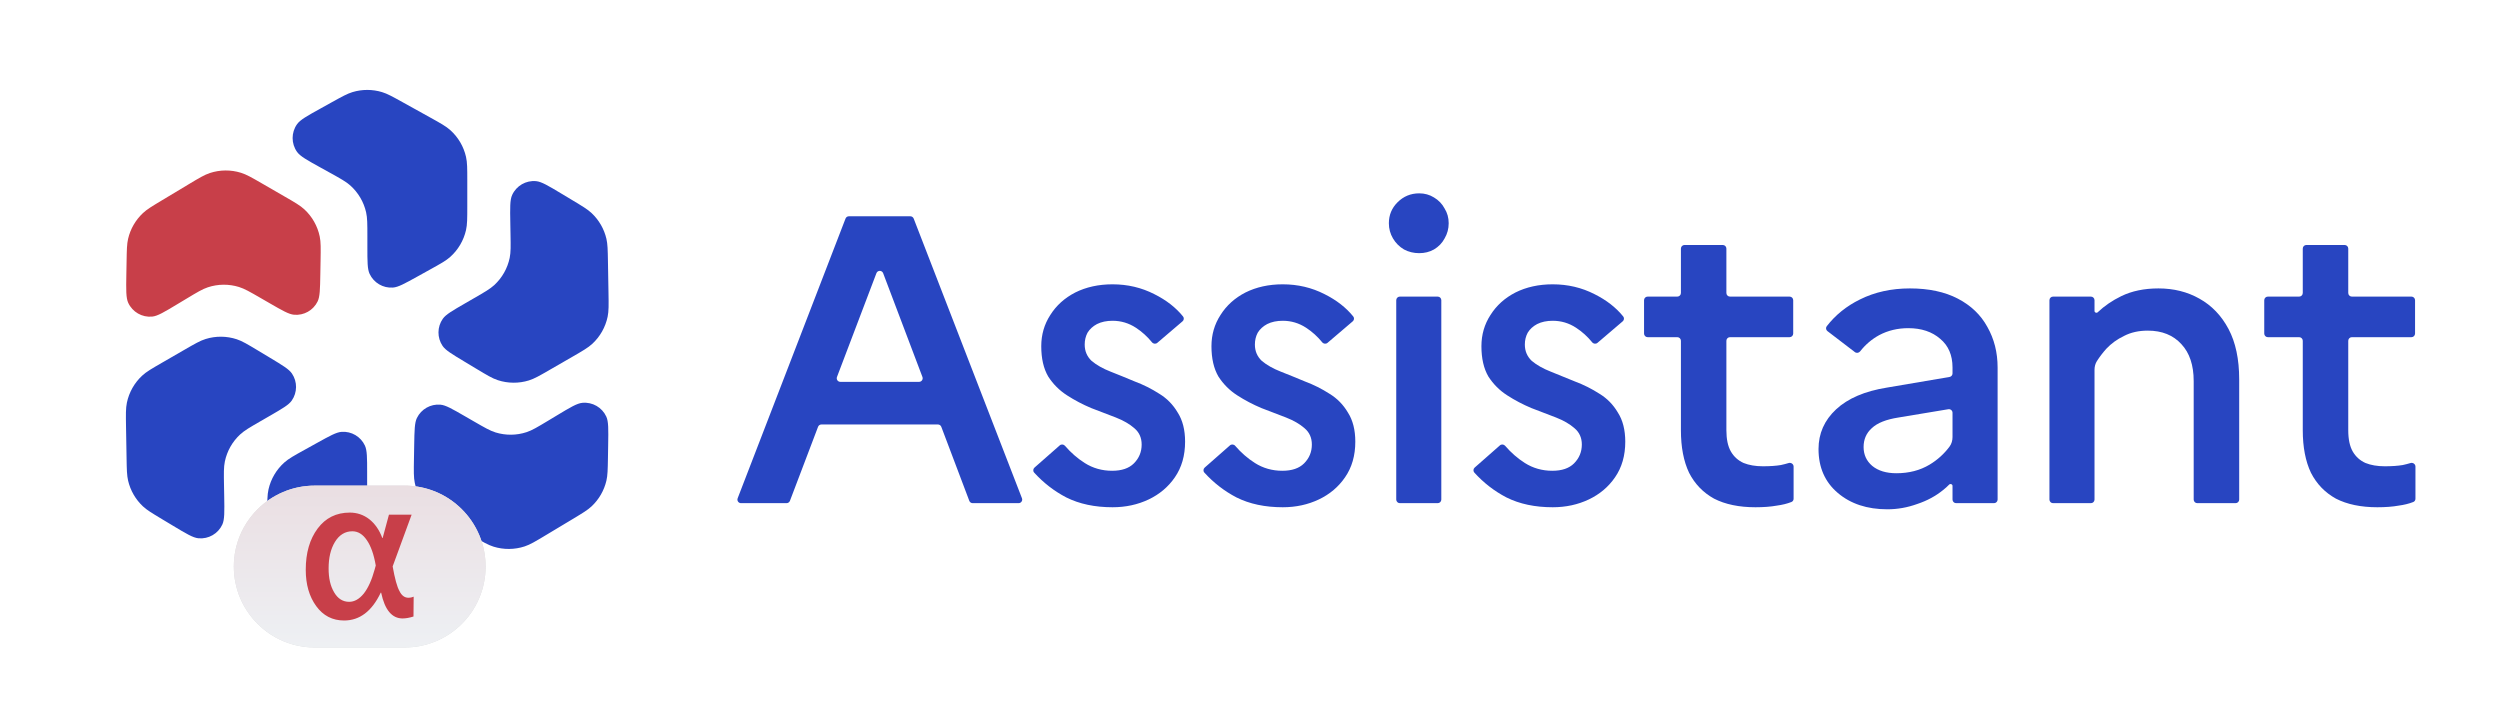
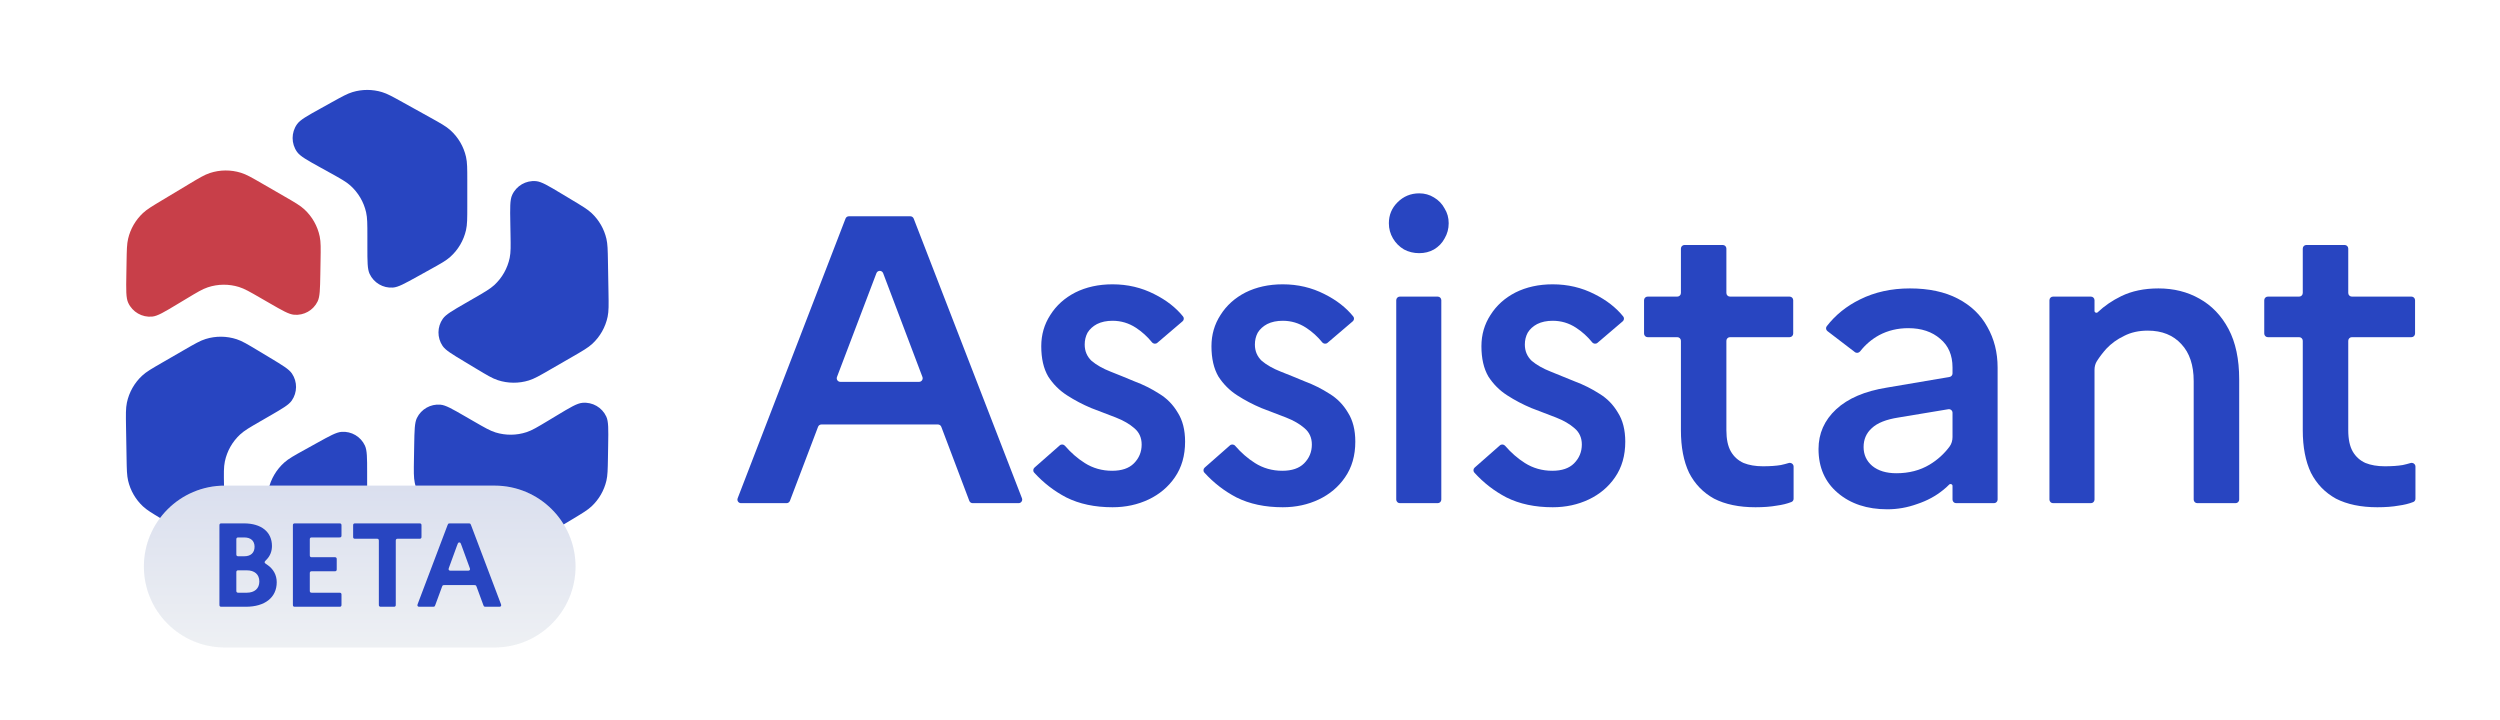
<svg xmlns="http://www.w3.org/2000/svg" width="139" height="40" viewBox="0 0 139 40" fill="none">
  <path d="M25.981 10.054C25.981 9.372 25.981 9.032 25.91 8.72C25.779 8.145 25.473 7.625 25.033 7.232C24.795 7.019 24.497 6.854 23.901 6.523L22.378 5.678C21.815 5.366 21.533 5.21 21.243 5.122C20.706 4.959 20.133 4.959 19.596 5.122C19.306 5.21 19.024 5.366 18.461 5.678L17.833 6.027C17.071 6.449 16.689 6.661 16.515 6.907C16.188 7.367 16.188 7.984 16.515 8.444C16.69 8.69 17.072 8.901 17.835 9.323L18.343 9.604C18.94 9.935 19.239 10.1 19.477 10.313C19.917 10.706 20.224 11.227 20.355 11.802C20.426 12.114 20.426 12.455 20.426 13.137V13.72C20.426 14.546 20.426 14.96 20.55 15.226C20.782 15.724 21.297 16.028 21.846 15.989C22.139 15.969 22.501 15.768 23.224 15.367L23.9 14.992C24.497 14.662 24.795 14.497 25.033 14.284C25.473 13.891 25.779 13.37 25.91 12.795C25.981 12.484 25.981 12.143 25.981 11.461V10.054Z" fill="#2845C1" />
  <path d="M9.026 20.157C8.435 20.498 8.14 20.668 7.906 20.885C7.473 21.286 7.176 21.811 7.055 22.389C6.99 22.701 6.996 23.042 7.007 23.723L7.037 25.465C7.048 26.109 7.054 26.431 7.123 26.726C7.251 27.272 7.537 27.768 7.946 28.152C8.168 28.36 8.444 28.525 8.996 28.857L9.612 29.227C10.359 29.676 10.733 29.9 11.033 29.928C11.595 29.981 12.129 29.672 12.364 29.159C12.489 28.885 12.481 28.449 12.466 27.577L12.455 26.996C12.443 26.314 12.436 25.973 12.502 25.66C12.622 25.082 12.919 24.556 13.353 24.155C13.587 23.938 13.882 23.767 14.473 23.426L14.977 23.135C15.694 22.721 16.052 22.515 16.22 22.274C16.535 21.824 16.541 21.226 16.233 20.77C16.069 20.527 15.714 20.314 15.006 19.888L14.343 19.489C13.758 19.138 13.466 18.963 13.163 18.863C12.602 18.679 11.998 18.674 11.435 18.848C11.13 18.942 10.835 19.113 10.244 19.454L9.026 20.157Z" fill="#2845C1" />
  <path d="M14.859 29.946C14.859 30.628 14.859 30.968 14.93 31.28C15.06 31.855 15.367 32.375 15.806 32.768C16.044 32.981 16.342 33.147 16.938 33.477L18.461 34.322C19.024 34.634 19.306 34.79 19.596 34.878C20.133 35.041 20.706 35.041 21.243 34.878C21.533 34.79 21.815 34.634 22.378 34.322L23.006 33.974C23.769 33.551 24.15 33.339 24.325 33.093C24.651 32.633 24.651 32.016 24.324 31.556C24.149 31.31 23.767 31.099 23.005 30.677L22.496 30.396C21.899 30.065 21.601 29.9 21.362 29.687C20.922 29.294 20.615 28.773 20.484 28.198C20.413 27.886 20.413 27.545 20.413 26.863V26.28C20.413 25.454 20.413 25.04 20.289 24.774C20.057 24.276 19.542 23.972 18.994 24.011C18.7 24.031 18.339 24.232 17.616 24.633L16.939 25.008C16.343 25.338 16.044 25.503 15.807 25.716C15.367 26.11 15.06 26.63 14.93 27.205C14.859 27.516 14.859 27.857 14.859 28.539V29.946Z" fill="#2845C1" />
  <path d="M26.253 29.789C26.843 30.13 27.138 30.3 27.443 30.395C28.006 30.569 28.61 30.564 29.171 30.38C29.474 30.28 29.766 30.105 30.35 29.754L31.844 28.857C32.396 28.525 32.672 28.36 32.893 28.152C33.302 27.768 33.588 27.272 33.716 26.726C33.785 26.431 33.791 26.109 33.802 25.465L33.814 24.747C33.829 23.875 33.837 23.439 33.711 23.165C33.476 22.652 32.942 22.344 32.38 22.397C32.079 22.425 31.706 22.65 30.959 23.1L30.461 23.4C29.876 23.751 29.584 23.927 29.28 24.027C28.72 24.212 28.115 24.217 27.551 24.043C27.246 23.948 26.951 23.778 26.36 23.437L25.856 23.146C25.14 22.732 24.782 22.526 24.489 22.5C23.941 22.452 23.421 22.746 23.18 23.24C23.051 23.505 23.044 23.918 23.029 24.745L23.016 25.518C23.004 26.2 22.998 26.541 23.063 26.853C23.184 27.431 23.482 27.956 23.914 28.357C24.148 28.574 24.444 28.744 25.034 29.085L26.253 29.789Z" fill="#2845C1" />
  <path d="M31.814 19.843C32.404 19.502 32.699 19.332 32.933 19.115C33.366 18.714 33.663 18.189 33.784 17.611C33.849 17.299 33.844 16.958 33.832 16.277L33.802 14.535C33.791 13.891 33.785 13.569 33.716 13.274C33.588 12.728 33.302 12.232 32.893 11.848C32.672 11.64 32.396 11.475 31.844 11.143L31.228 10.773C30.48 10.324 30.107 10.1 29.806 10.072C29.244 10.019 28.71 10.328 28.476 10.841C28.35 11.115 28.358 11.551 28.374 12.423L28.384 13.004C28.397 13.686 28.403 14.027 28.338 14.34C28.217 14.918 27.92 15.444 27.487 15.845C27.252 16.062 26.957 16.233 26.366 16.574L25.862 16.865C25.146 17.279 24.788 17.485 24.619 17.726C24.304 18.176 24.299 18.774 24.606 19.23C24.77 19.473 25.125 19.686 25.834 20.112L26.497 20.511C27.081 20.862 27.373 21.037 27.677 21.137C28.237 21.321 28.841 21.326 29.404 21.152C29.709 21.058 30.005 20.887 30.595 20.546L31.814 19.843Z" fill="#2845C1" />
-   <path d="M14.587 10.211C13.996 9.87 13.701 9.7 13.396 9.606C12.833 9.431 12.229 9.436 11.669 9.62C11.366 9.72 11.073 9.895 10.489 10.246L8.996 11.143C8.444 11.475 8.168 11.64 7.947 11.848C7.538 12.232 7.251 12.728 7.123 13.274C7.054 13.569 7.049 13.891 7.038 14.535L7.025 15.253C7.01 16.125 7.003 16.561 7.128 16.835C7.364 17.348 7.898 17.656 8.46 17.603C8.76 17.575 9.134 17.35 9.881 16.9L10.379 16.601C10.963 16.249 11.256 16.073 11.559 15.973C12.12 15.788 12.724 15.783 13.288 15.957C13.593 16.052 13.889 16.222 14.48 16.563L14.984 16.854C15.7 17.268 16.058 17.474 16.351 17.5C16.898 17.548 17.419 17.254 17.66 16.76C17.788 16.495 17.796 16.082 17.81 15.255L17.824 14.482C17.835 13.8 17.841 13.459 17.776 13.147C17.655 12.569 17.358 12.044 16.925 11.643C16.691 11.426 16.396 11.255 15.805 10.915L14.587 10.211Z" fill="#C83F49" />
-   <rect x="13" y="27" width="14" height="9" rx="4.5" fill="#D9D9D9" />
-   <rect x="13" y="27" width="14" height="9" rx="4.5" fill="#EEF1F4" />
-   <rect x="13" y="27" width="14" height="9" rx="4.5" fill="url(#paint0_linear_13367_3310)" fill-opacity="0.1" />
-   <path d="M22.99 34.278C22.764 34.349 22.562 34.386 22.384 34.386C21.793 34.386 21.394 33.91 21.192 32.953H21.168C20.68 33.986 19.995 34.5 19.133 34.5C18.488 34.5 17.97 34.235 17.581 33.699C17.192 33.164 17 32.493 17 31.681C17 30.734 17.222 29.977 17.66 29.387C18.099 28.798 18.695 28.5 19.448 28.5C19.852 28.5 20.217 28.624 20.532 28.868C20.847 29.117 21.089 29.463 21.256 29.912H21.276L21.626 28.614H22.887L21.832 31.492C21.951 32.163 22.074 32.623 22.212 32.866C22.33 33.11 22.497 33.234 22.704 33.234C22.823 33.234 22.916 33.212 23 33.175L22.99 34.278ZM20.892 31.443C20.788 30.832 20.621 30.356 20.394 30.031C20.172 29.701 19.901 29.539 19.591 29.539C19.187 29.539 18.862 29.739 18.621 30.134C18.379 30.534 18.271 31.027 18.271 31.605C18.271 32.136 18.364 32.574 18.576 32.931C18.783 33.288 19.064 33.461 19.414 33.461C19.709 33.461 19.98 33.304 20.222 33.007C20.468 32.698 20.67 32.249 20.832 31.66L20.892 31.443Z" fill="#C83F49" />
+   <path d="M14.586 10.211C13.996 9.87 13.701 9.7 13.396 9.606C12.833 9.431 12.229 9.436 11.669 9.62C11.365 9.72 11.073 9.895 10.489 10.246L8.996 11.143C8.444 11.475 8.168 11.64 7.946 11.848C7.537 12.232 7.251 12.728 7.123 13.274C7.054 13.569 7.048 13.891 7.037 14.535L7.025 15.253C7.01 16.125 7.002 16.561 7.128 16.835C7.364 17.348 7.898 17.656 8.46 17.603C8.76 17.575 9.134 17.35 9.881 16.9L10.379 16.601C10.963 16.249 11.255 16.073 11.559 15.973C12.12 15.788 12.724 15.783 13.288 15.957C13.593 16.052 13.889 16.222 14.479 16.563L14.984 16.854C15.7 17.268 16.058 17.474 16.351 17.5C16.898 17.548 17.419 17.254 17.659 16.76C17.788 16.495 17.795 16.082 17.81 15.255L17.823 14.482C17.835 13.8 17.841 13.459 17.776 13.147C17.655 12.569 17.358 12.044 16.925 11.643C16.691 11.426 16.395 11.255 15.805 10.915L14.586 10.211Z" fill="#C83F49" />
+   <rect x="8" y="27" width="24" height="9" rx="4.5" fill="#EEF1F4" />
+   <rect x="8" y="27" width="24" height="9" rx="4.5" fill="url(#paint0_linear_13455_5040)" fill-opacity="0.1" />
+   <path d="M12.342 33.736C12.293 33.736 12.268 33.736 12.249 33.727C12.232 33.718 12.218 33.705 12.21 33.688C12.2 33.669 12.2 33.644 12.2 33.594V29.243C12.2 29.193 12.2 29.168 12.21 29.149C12.218 29.132 12.232 29.118 12.249 29.11C12.268 29.1 12.293 29.1 12.342 29.1H13.564C14.531 29.1 15.121 29.577 15.121 30.358C15.121 30.648 15.02 30.907 14.826 31.107C14.757 31.178 14.723 31.213 14.717 31.236C14.711 31.262 14.712 31.274 14.724 31.297C14.734 31.319 14.774 31.345 14.853 31.398C15.198 31.628 15.386 31.97 15.386 32.372C15.386 33.22 14.73 33.736 13.664 33.736H12.342ZM13.584 29.882H13.283C13.233 29.882 13.208 29.882 13.189 29.891C13.172 29.9 13.159 29.913 13.15 29.93C13.14 29.949 13.14 29.974 13.14 30.024V30.786C13.14 30.835 13.14 30.86 13.15 30.88C13.159 30.896 13.172 30.91 13.189 30.918C13.208 30.928 13.233 30.928 13.283 30.928H13.584C13.942 30.928 14.154 30.736 14.154 30.398C14.154 30.074 13.942 29.882 13.584 29.882ZM13.717 31.71H13.283C13.233 31.71 13.208 31.71 13.189 31.719C13.172 31.728 13.159 31.741 13.15 31.758C13.14 31.777 13.14 31.802 13.14 31.852V32.812C13.14 32.862 13.14 32.887 13.15 32.906C13.159 32.923 13.172 32.937 13.189 32.945C13.208 32.955 13.233 32.955 13.283 32.955H13.717C14.154 32.955 14.419 32.723 14.419 32.332C14.419 31.935 14.154 31.71 13.717 31.71Z" fill="#2845C1" />
+   <path d="M16.427 33.736C16.377 33.736 16.352 33.736 16.333 33.727C16.317 33.718 16.303 33.705 16.294 33.688C16.285 33.669 16.285 33.644 16.285 33.594V29.243C16.285 29.193 16.285 29.168 16.294 29.149C16.303 29.132 16.317 29.118 16.333 29.11C16.352 29.1 16.377 29.1 16.427 29.1H18.844C18.894 29.1 18.919 29.1 18.938 29.11C18.955 29.118 18.969 29.132 18.977 29.149C18.987 29.168 18.987 29.193 18.987 29.243V29.739C18.987 29.789 18.987 29.814 18.977 29.833C18.969 29.85 18.955 29.863 18.938 29.872C18.919 29.882 18.894 29.882 18.844 29.882H17.368C17.318 29.882 17.293 29.882 17.274 29.891C17.257 29.9 17.243 29.913 17.235 29.93C17.225 29.949 17.225 29.974 17.225 30.024V30.839C17.225 30.889 17.225 30.913 17.235 30.933C17.243 30.949 17.257 30.963 17.274 30.971C17.293 30.981 17.318 30.981 17.368 30.981H18.579C18.629 30.981 18.654 30.981 18.673 30.991C18.69 30.999 18.704 31.013 18.712 31.03C18.722 31.049 18.722 31.074 18.722 31.124V31.62C18.722 31.67 18.722 31.695 18.712 31.714C18.704 31.731 18.69 31.744 18.673 31.753C18.654 31.763 18.629 31.763 18.579 31.763H17.368C17.318 31.763 17.293 31.763 17.274 31.772C17.257 31.781 17.243 31.794 17.235 31.811C17.225 31.83 17.225 31.855 17.225 31.905V32.812C17.225 32.862 17.225 32.887 17.235 32.906C17.243 32.923 17.257 32.937 17.274 32.945C17.293 32.955 17.318 32.955 17.368 32.955H18.844C18.894 32.955 18.919 32.955 18.938 32.965C18.955 32.973 18.969 32.987 18.977 33.004C18.987 33.023 18.987 33.047 18.987 33.097V33.594C18.987 33.644 18.987 33.669 18.977 33.688C18.969 33.705 18.955 33.718 18.938 33.727C18.919 33.736 18.894 33.736 18.844 33.736H16.427Z" fill="#2845C1" />
+   <path d="M19.776 29.954C19.726 29.954 19.701 29.954 19.682 29.945C19.666 29.936 19.652 29.923 19.643 29.906C19.634 29.887 19.634 29.862 19.634 29.812V29.243C19.634 29.193 19.634 29.168 19.643 29.149C19.652 29.132 19.666 29.118 19.682 29.11C19.701 29.1 19.726 29.1 19.776 29.1H23.293C23.343 29.1 23.368 29.1 23.387 29.11C23.404 29.118 23.417 29.132 23.426 29.149C23.435 29.168 23.435 29.193 23.435 29.243V29.812C23.435 29.862 23.435 29.887 23.426 29.906C23.417 29.923 23.404 29.936 23.387 29.945C23.368 29.954 23.343 29.954 23.293 29.954H22.147C22.097 29.954 22.073 29.954 22.053 29.964C22.037 29.973 22.023 29.986 22.015 30.003C22.005 30.022 22.005 30.047 22.005 30.097V33.594C22.005 33.644 22.005 33.669 21.995 33.688C21.987 33.705 21.973 33.718 21.956 33.727C21.937 33.736 21.912 33.736 21.862 33.736H21.207C21.157 33.736 21.132 33.736 21.113 33.727C21.096 33.718 21.083 33.705 21.074 33.688C21.064 33.669 21.064 33.644 21.064 33.594V30.097C21.064 30.047 21.064 30.022 21.055 30.003C21.046 29.986 21.032 29.973 21.016 29.964C20.997 29.954 20.972 29.954 20.922 29.954H19.776Z" fill="#2845C1" />
+   <path d="M23.372 33.736C23.303 33.736 23.268 33.736 23.246 33.722C23.227 33.709 23.213 33.689 23.208 33.667C23.202 33.641 23.215 33.608 23.239 33.543L24.886 29.192C24.899 29.159 24.905 29.142 24.916 29.13C24.926 29.119 24.938 29.111 24.951 29.106C24.966 29.1 24.984 29.1 25.02 29.1H26.055C26.09 29.1 26.108 29.1 26.123 29.106C26.137 29.111 26.149 29.119 26.158 29.13C26.169 29.142 26.175 29.159 26.188 29.192L27.835 33.543C27.86 33.608 27.872 33.641 27.866 33.667C27.861 33.689 27.848 33.709 27.828 33.722C27.806 33.736 27.771 33.736 27.702 33.736H27.008C26.972 33.736 26.954 33.736 26.939 33.73C26.925 33.725 26.913 33.717 26.903 33.706C26.892 33.694 26.886 33.677 26.874 33.643L26.499 32.624C26.486 32.591 26.48 32.574 26.469 32.561C26.46 32.55 26.448 32.542 26.434 32.537C26.419 32.531 26.401 32.531 26.365 32.531H24.709C24.674 32.531 24.656 32.531 24.64 32.537C24.627 32.542 24.615 32.55 24.605 32.561C24.594 32.574 24.588 32.591 24.576 32.624L24.201 33.643C24.188 33.677 24.182 33.694 24.171 33.706C24.162 33.717 24.149 33.725 24.136 33.73C24.121 33.736 24.103 33.736 24.067 33.736H23.372ZM24.971 31.538C24.948 31.602 24.936 31.635 24.942 31.66C24.947 31.683 24.961 31.703 24.98 31.715C25.002 31.73 25.037 31.73 25.105 31.73H25.969C26.038 31.73 26.072 31.73 26.094 31.715C26.114 31.703 26.127 31.683 26.133 31.66C26.139 31.635 26.127 31.602 26.103 31.538L25.671 30.354C25.63 30.241 25.609 30.185 25.579 30.169C25.553 30.155 25.522 30.155 25.495 30.169C25.465 30.185 25.445 30.241 25.403 30.354L24.971 31.538Z" fill="#2845C1" />
  <path d="M61.858 15.808C62.693 15.808 63.468 15.99 64.182 16.355C64.846 16.687 65.379 17.101 65.778 17.597C65.844 17.678 65.829 17.797 65.75 17.864L64.346 19.062C64.257 19.138 64.124 19.122 64.05 19.031C63.791 18.712 63.493 18.443 63.157 18.223C62.762 17.965 62.328 17.835 61.858 17.835C61.524 17.835 61.235 17.896 60.992 18.018C60.765 18.139 60.59 18.299 60.468 18.496C60.362 18.694 60.309 18.914 60.309 19.157C60.309 19.522 60.438 19.825 60.696 20.068C60.969 20.296 61.319 20.494 61.744 20.661C62.17 20.828 62.617 21.011 63.088 21.208C63.574 21.39 64.03 21.618 64.455 21.892C64.881 22.15 65.222 22.499 65.481 22.939C65.754 23.365 65.891 23.904 65.891 24.557C65.891 25.331 65.701 25.992 65.322 26.539C64.957 27.071 64.471 27.481 63.864 27.77C63.256 28.058 62.587 28.203 61.858 28.203C60.871 28.203 60.012 28.021 59.283 27.656C58.612 27.306 58.017 26.846 57.5 26.277C57.426 26.196 57.435 26.071 57.518 25.998L58.921 24.764C59.007 24.688 59.138 24.7 59.212 24.786C59.542 25.169 59.908 25.488 60.309 25.742C60.764 26.031 61.273 26.175 61.835 26.175C62.367 26.175 62.77 26.038 63.043 25.765C63.332 25.476 63.476 25.127 63.476 24.717C63.476 24.337 63.339 24.034 63.066 23.806C62.807 23.578 62.466 23.38 62.04 23.213C61.615 23.046 61.159 22.871 60.673 22.689C60.202 22.491 59.755 22.256 59.329 21.982C58.904 21.709 58.554 21.36 58.281 20.935C58.022 20.494 57.894 19.932 57.894 19.248C57.894 18.61 58.061 18.033 58.395 17.517C58.729 16.985 59.192 16.567 59.784 16.263C60.392 15.959 61.083 15.808 61.858 15.808Z" fill="#2845C1" />
  <path d="M71.322 15.808C72.157 15.808 72.932 15.99 73.646 16.355C74.31 16.687 74.842 17.101 75.242 17.597C75.308 17.678 75.293 17.797 75.214 17.864L73.81 19.062C73.721 19.138 73.588 19.122 73.514 19.031C73.255 18.712 72.957 18.443 72.62 18.223C72.225 17.965 71.792 17.835 71.322 17.835C70.987 17.835 70.698 17.896 70.455 18.018C70.228 18.139 70.052 18.299 69.931 18.496C69.825 18.694 69.772 18.914 69.772 19.157C69.772 19.522 69.901 19.825 70.159 20.068C70.433 20.296 70.782 20.494 71.207 20.661C71.633 20.828 72.081 21.011 72.552 21.208C73.038 21.39 73.494 21.618 73.919 21.892C74.344 22.15 74.686 22.499 74.945 22.939C75.218 23.365 75.355 23.904 75.355 24.557C75.355 25.331 75.164 25.992 74.784 26.539C74.42 27.071 73.934 27.481 73.326 27.77C72.719 28.058 72.051 28.203 71.322 28.203C70.334 28.203 69.475 28.021 68.746 27.656C68.075 27.306 67.48 26.846 66.963 26.277C66.889 26.196 66.898 26.071 66.981 25.998L68.384 24.764C68.47 24.688 68.601 24.7 68.675 24.786C69.005 25.169 69.371 25.488 69.772 25.742C70.227 26.031 70.736 26.175 71.298 26.175C71.83 26.175 72.233 26.038 72.506 25.765C72.795 25.476 72.939 25.127 72.939 24.717C72.939 24.337 72.802 24.034 72.529 23.806C72.27 23.578 71.928 23.38 71.503 23.213C71.078 23.046 70.622 22.871 70.136 22.689C69.665 22.491 69.217 22.256 68.792 21.982C68.367 21.709 68.018 21.36 67.744 20.935C67.486 20.494 67.357 19.932 67.357 19.248C67.357 18.61 67.524 18.033 67.858 17.517C68.192 16.985 68.655 16.567 69.247 16.263C69.855 15.959 70.547 15.808 71.322 15.808Z" fill="#2845C1" />
  <path d="M86.331 15.808C87.167 15.808 87.942 15.99 88.656 16.355C89.32 16.687 89.852 17.101 90.252 17.597C90.317 17.678 90.303 17.797 90.224 17.864L88.82 19.062C88.731 19.138 88.597 19.122 88.524 19.031C88.265 18.712 87.967 18.443 87.63 18.223C87.235 17.964 86.802 17.835 86.331 17.835C85.997 17.835 85.708 17.896 85.465 18.018C85.237 18.139 85.063 18.299 84.942 18.496C84.835 18.694 84.781 18.914 84.781 19.157C84.782 19.522 84.911 19.825 85.169 20.068C85.443 20.296 85.792 20.494 86.217 20.661C86.642 20.828 87.091 21.011 87.562 21.208C88.048 21.39 88.504 21.618 88.929 21.892C89.354 22.15 89.696 22.499 89.954 22.939C90.228 23.365 90.364 23.904 90.365 24.557C90.365 25.331 90.175 25.992 89.795 26.539C89.431 27.071 88.944 27.481 88.336 27.77C87.729 28.058 87.06 28.203 86.331 28.203C85.344 28.203 84.485 28.021 83.756 27.656C83.084 27.306 82.49 26.846 81.974 26.277C81.9 26.196 81.909 26.071 81.991 25.998L83.394 24.764C83.479 24.688 83.61 24.7 83.685 24.786C84.015 25.169 84.381 25.488 84.781 25.742C85.237 26.031 85.747 26.175 86.309 26.175C86.84 26.175 87.243 26.038 87.516 25.765C87.804 25.476 87.949 25.127 87.95 24.717C87.95 24.337 87.812 24.034 87.539 23.806C87.281 23.578 86.939 23.38 86.514 23.213C86.089 23.046 85.633 22.871 85.147 22.689C84.676 22.491 84.227 22.256 83.802 21.982C83.377 21.709 83.028 21.36 82.754 20.935C82.496 20.494 82.367 19.932 82.367 19.248C82.367 18.61 82.534 18.033 82.868 17.517C83.203 16.985 83.666 16.567 84.258 16.263C84.866 15.959 85.557 15.808 86.331 15.808Z" fill="#2845C1" />
  <path fill-rule="evenodd" clip-rule="evenodd" d="M106.191 16.036C107.239 16.036 108.128 16.226 108.857 16.605C109.586 16.985 110.133 17.509 110.498 18.178C110.877 18.846 111.067 19.598 111.067 20.434V27.776C111.067 27.886 110.977 27.976 110.867 27.976H108.76C108.65 27.976 108.56 27.886 108.56 27.776V27.016C108.56 26.922 108.438 26.877 108.372 26.945C108.27 27.05 108.159 27.15 108.037 27.246C107.626 27.58 107.148 27.839 106.601 28.021C106.054 28.219 105.5 28.317 104.938 28.317C103.814 28.317 102.894 28.014 102.18 27.406C101.466 26.799 101.11 25.985 101.11 24.968C101.11 24.102 101.436 23.365 102.089 22.758C102.743 22.15 103.684 21.747 104.915 21.55L108.394 20.959C108.49 20.943 108.56 20.859 108.56 20.762V20.434C108.56 19.75 108.333 19.219 107.877 18.839C107.422 18.444 106.829 18.246 106.1 18.246C105.508 18.246 104.968 18.376 104.482 18.634C104.071 18.859 103.717 19.16 103.422 19.537C103.351 19.626 103.222 19.646 103.132 19.577L101.606 18.41C101.52 18.344 101.501 18.222 101.568 18.137C102.052 17.512 102.666 17.017 103.411 16.651C104.231 16.241 105.158 16.036 106.191 16.036ZM105.553 23.214C104.87 23.32 104.376 23.517 104.072 23.806C103.768 24.079 103.616 24.428 103.616 24.854C103.616 25.279 103.775 25.629 104.094 25.902C104.428 26.176 104.877 26.312 105.439 26.312C106.138 26.312 106.753 26.153 107.285 25.834C107.721 25.572 108.09 25.238 108.393 24.833C108.508 24.68 108.56 24.49 108.56 24.298V22.951C108.56 22.827 108.449 22.733 108.327 22.753L105.553 23.214Z" fill="#2845C1" />
  <path d="M95.987 16.291C95.987 16.402 96.076 16.491 96.187 16.491H99.502C99.612 16.491 99.702 16.581 99.702 16.691V18.547C99.702 18.657 99.612 18.747 99.502 18.747H96.187C96.076 18.747 95.987 18.837 95.987 18.947V23.92C95.987 24.421 96.071 24.816 96.238 25.105C96.405 25.393 96.64 25.605 96.944 25.742C97.248 25.864 97.605 25.925 98.015 25.925C98.41 25.925 98.745 25.902 99.018 25.856C99.174 25.822 99.317 25.785 99.448 25.745C99.583 25.704 99.724 25.802 99.724 25.943V27.731C99.724 27.81 99.678 27.883 99.604 27.911C99.361 28.006 99.089 28.073 98.79 28.112C98.455 28.173 98.061 28.203 97.605 28.203C96.694 28.203 95.926 28.044 95.303 27.725C94.696 27.39 94.233 26.912 93.914 26.289C93.61 25.651 93.459 24.861 93.459 23.92V18.947C93.459 18.837 93.369 18.747 93.258 18.747H91.609C91.498 18.747 91.409 18.657 91.409 18.547V16.691C91.409 16.581 91.498 16.491 91.609 16.491H93.258C93.369 16.491 93.459 16.402 93.459 16.291V13.821C93.459 13.711 93.548 13.621 93.659 13.621H95.787C95.897 13.621 95.987 13.711 95.987 13.821V16.291Z" fill="#2845C1" />
  <path d="M130.563 16.291C130.563 16.402 130.653 16.491 130.763 16.491H134.077C134.187 16.491 134.277 16.581 134.277 16.691V18.547C134.277 18.657 134.187 18.747 134.077 18.747H130.763C130.653 18.747 130.563 18.837 130.563 18.947V23.92C130.563 24.421 130.646 24.816 130.813 25.105C130.98 25.393 131.216 25.605 131.52 25.742C131.824 25.864 132.18 25.925 132.59 25.925C132.985 25.925 133.32 25.902 133.593 25.856C133.749 25.822 133.893 25.785 134.024 25.745C134.158 25.704 134.299 25.802 134.299 25.942V27.731C134.299 27.81 134.253 27.883 134.179 27.911C133.936 28.006 133.665 28.073 133.366 28.112C133.032 28.173 132.636 28.203 132.18 28.203C131.269 28.203 130.502 28.044 129.879 27.725C129.272 27.39 128.809 26.912 128.49 26.289C128.186 25.651 128.034 24.862 128.034 23.92V18.947C128.034 18.837 127.944 18.747 127.834 18.747H126.092C125.982 18.747 125.892 18.657 125.892 18.547V16.691C125.892 16.581 125.982 16.491 126.092 16.491H127.834C127.944 16.491 128.034 16.402 128.034 16.291V13.821C128.034 13.711 128.123 13.621 128.234 13.621H130.363C130.473 13.621 130.563 13.711 130.563 13.821V16.291Z" fill="#2845C1" />
  <path fill-rule="evenodd" clip-rule="evenodd" d="M56.821 27.703C56.872 27.834 56.775 27.976 56.634 27.976H54.08C53.997 27.976 53.922 27.924 53.893 27.846L52.336 23.73C52.306 23.652 52.232 23.601 52.148 23.601H45.671C45.588 23.601 45.513 23.652 45.484 23.73L43.92 27.847C43.89 27.924 43.816 27.976 43.733 27.976H41.2C41.06 27.976 40.963 27.835 41.014 27.704L47.011 12.153C47.04 12.076 47.115 12.025 47.197 12.025H50.614C50.697 12.025 50.771 12.076 50.801 12.153L56.821 27.703ZM46.536 20.96C46.486 21.091 46.583 21.231 46.723 21.231H51.101C51.24 21.231 51.337 21.091 51.288 20.961L49.103 15.19C49.038 15.017 48.795 15.017 48.729 15.189L46.536 20.96Z" fill="#2845C1" />
  <path d="M80.137 27.776C80.137 27.886 80.048 27.976 79.937 27.976H77.831C77.721 27.976 77.631 27.886 77.631 27.776V16.691C77.631 16.581 77.721 16.491 77.831 16.491H79.937C80.048 16.491 80.137 16.581 80.137 16.691V27.776Z" fill="#2845C1" />
  <path d="M120.009 16.036C120.86 16.036 121.619 16.226 122.288 16.605C122.971 16.985 123.511 17.548 123.906 18.292C124.301 19.036 124.499 19.971 124.499 21.095V27.776C124.499 27.886 124.409 27.976 124.299 27.976H122.169C122.059 27.976 121.969 27.886 121.969 27.776V21.186C121.969 20.305 121.741 19.621 121.286 19.135C120.83 18.634 120.206 18.383 119.417 18.383C118.915 18.383 118.475 18.481 118.095 18.679C117.715 18.861 117.389 19.097 117.116 19.386C116.919 19.605 116.745 19.833 116.592 20.07C116.498 20.216 116.455 20.388 116.455 20.562V27.776C116.455 27.886 116.365 27.976 116.255 27.976H114.149C114.038 27.976 113.949 27.886 113.949 27.776V16.691C113.949 16.581 114.038 16.491 114.149 16.491H116.255C116.365 16.491 116.455 16.581 116.455 16.691V17.289C116.455 17.379 116.566 17.425 116.631 17.363C117.008 17.007 117.443 16.709 117.936 16.469C118.528 16.18 119.219 16.036 120.009 16.036Z" fill="#2845C1" />
  <path d="M78.907 10.75C79.21 10.75 79.484 10.826 79.727 10.977C79.985 11.129 80.183 11.335 80.32 11.593C80.472 11.836 80.547 12.109 80.547 12.413C80.547 12.717 80.472 12.998 80.32 13.256C80.183 13.514 79.985 13.719 79.727 13.871C79.484 14.008 79.211 14.076 78.907 14.076C78.603 14.076 78.322 14.008 78.064 13.871C77.806 13.719 77.601 13.514 77.449 13.256C77.297 12.998 77.221 12.717 77.221 12.413C77.221 11.957 77.381 11.57 77.7 11.251C78.034 10.917 78.436 10.75 78.907 10.75Z" fill="#2845C1" />
  <defs>
-     <linearGradient id="paint0_linear_13367_3310" x1="20" y1="27" x2="20" y2="36" gradientUnits="userSpaceOnUse">
-       <stop stop-color="#C83F49" />
+     <linearGradient id="paint0_linear_13455_5040" x1="20" y1="27" x2="20" y2="36" gradientUnits="userSpaceOnUse">
+       <stop stop-color="#2845C1" />
      <stop offset="1" stop-color="#EEF1F4" />
    </linearGradient>
  </defs>
</svg>
